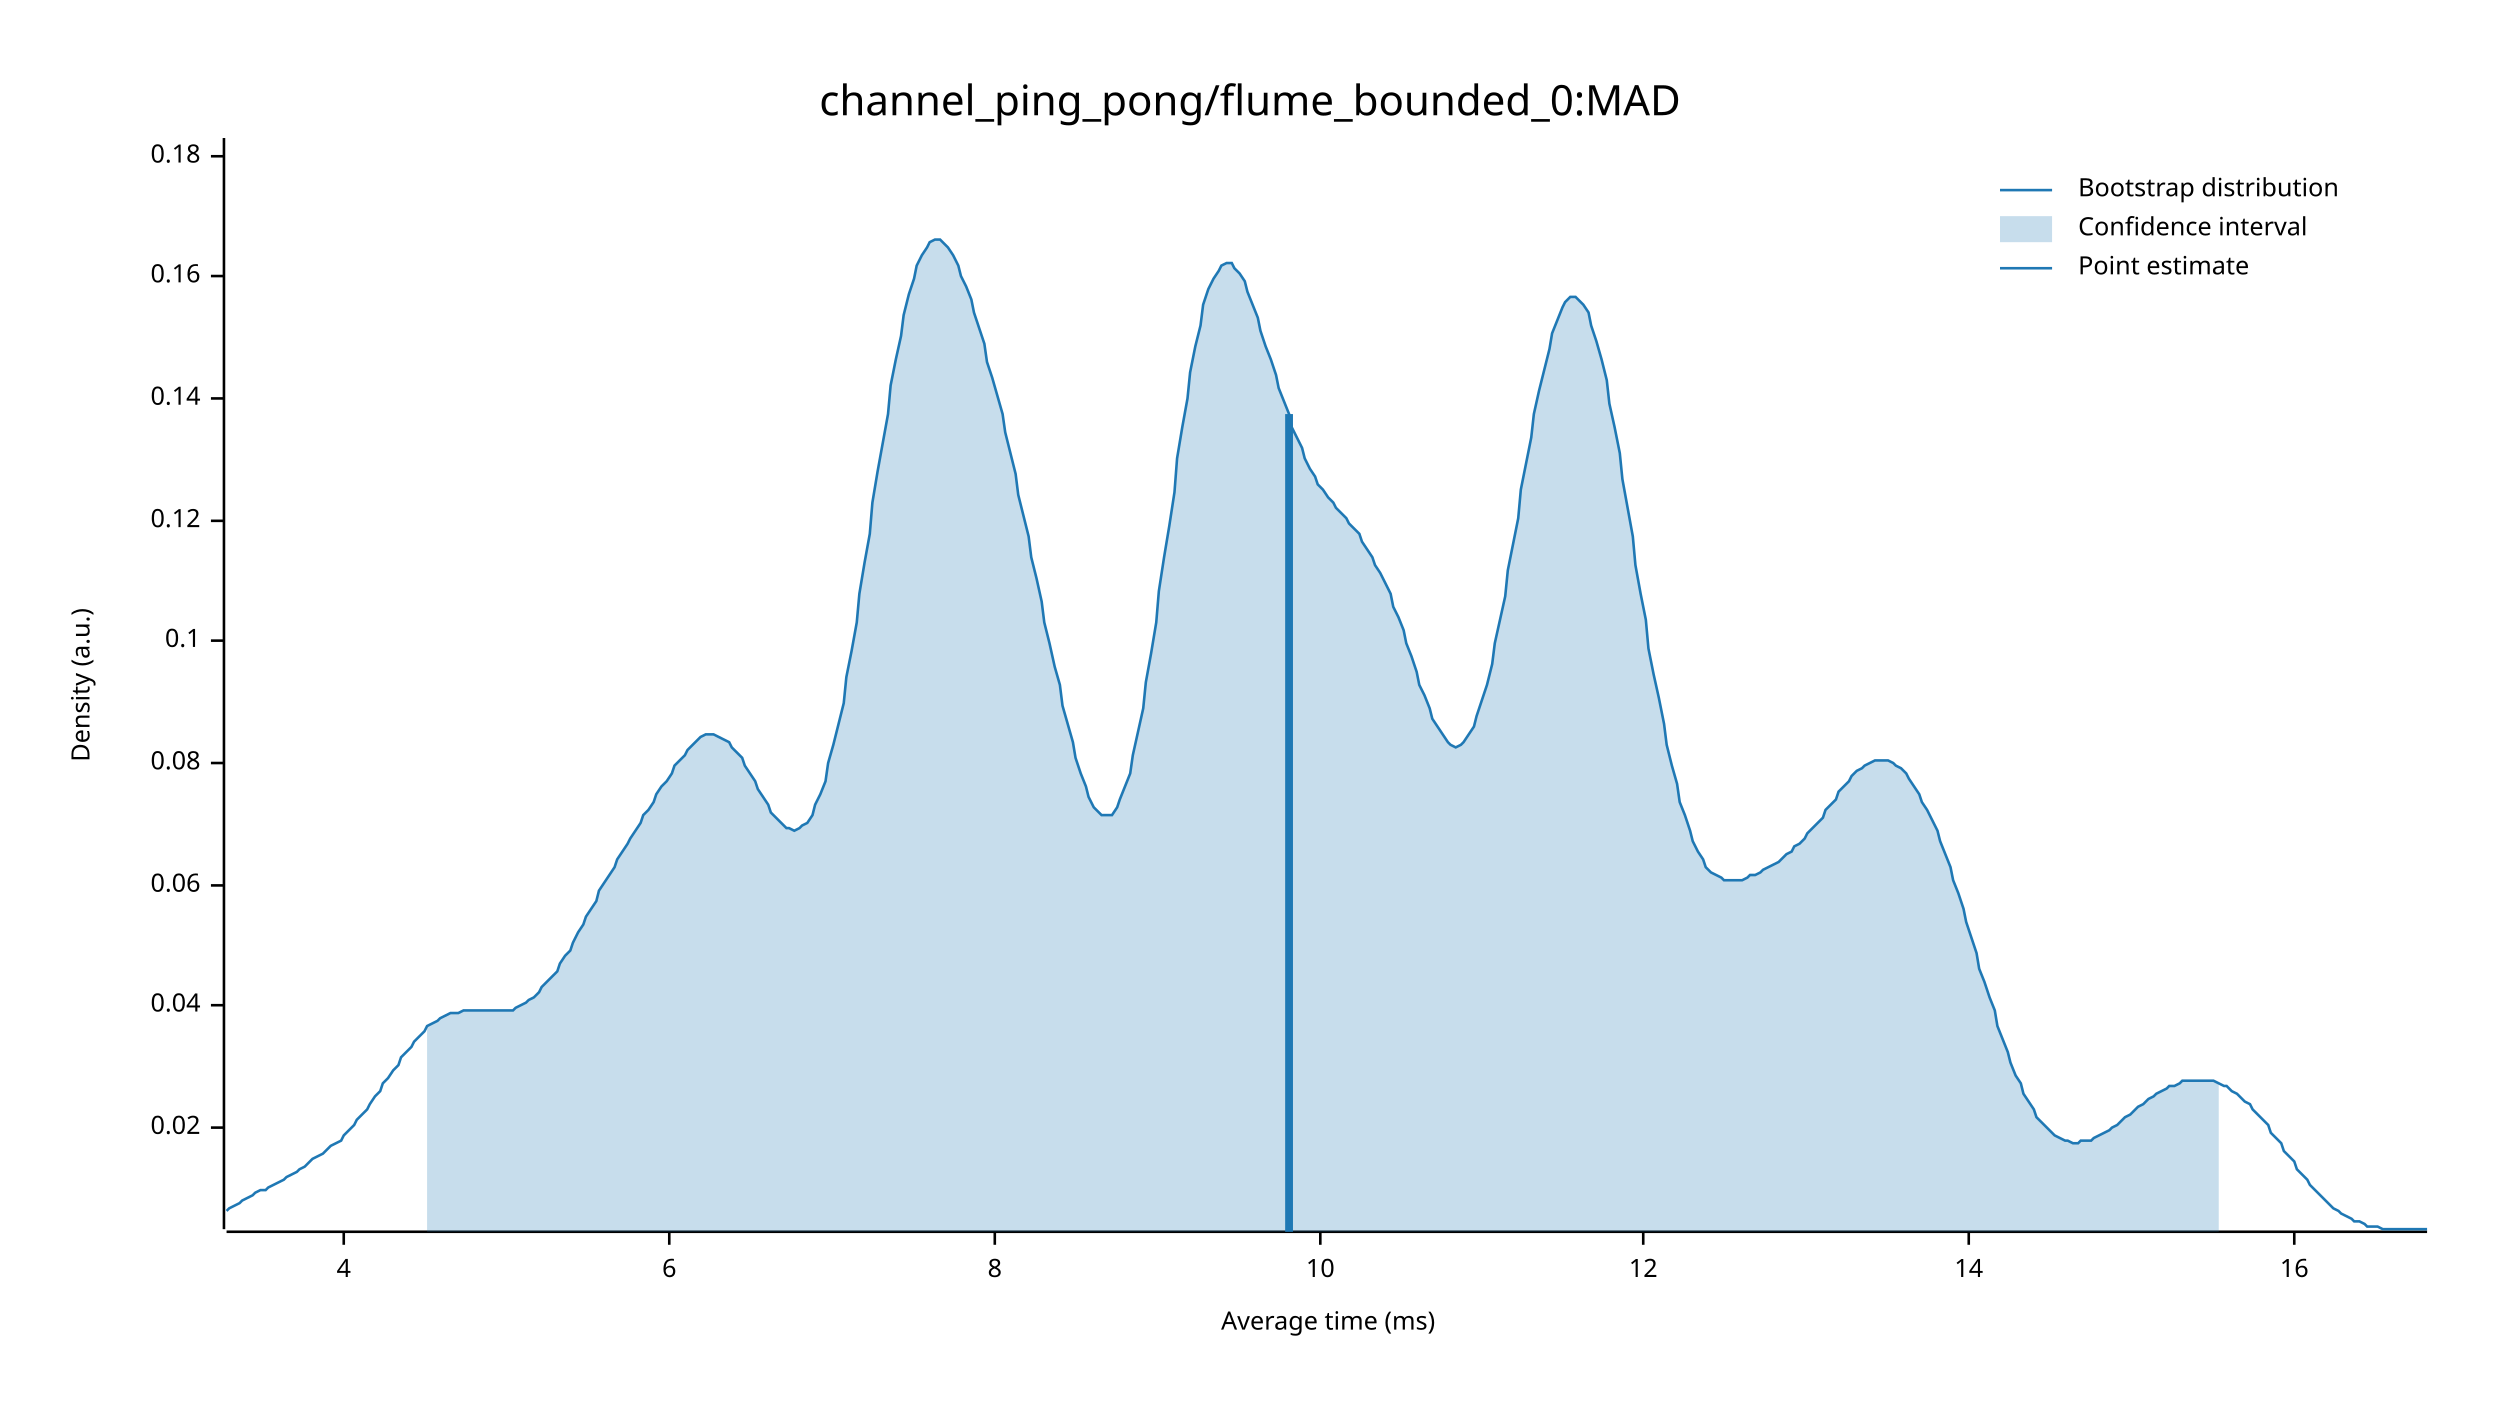
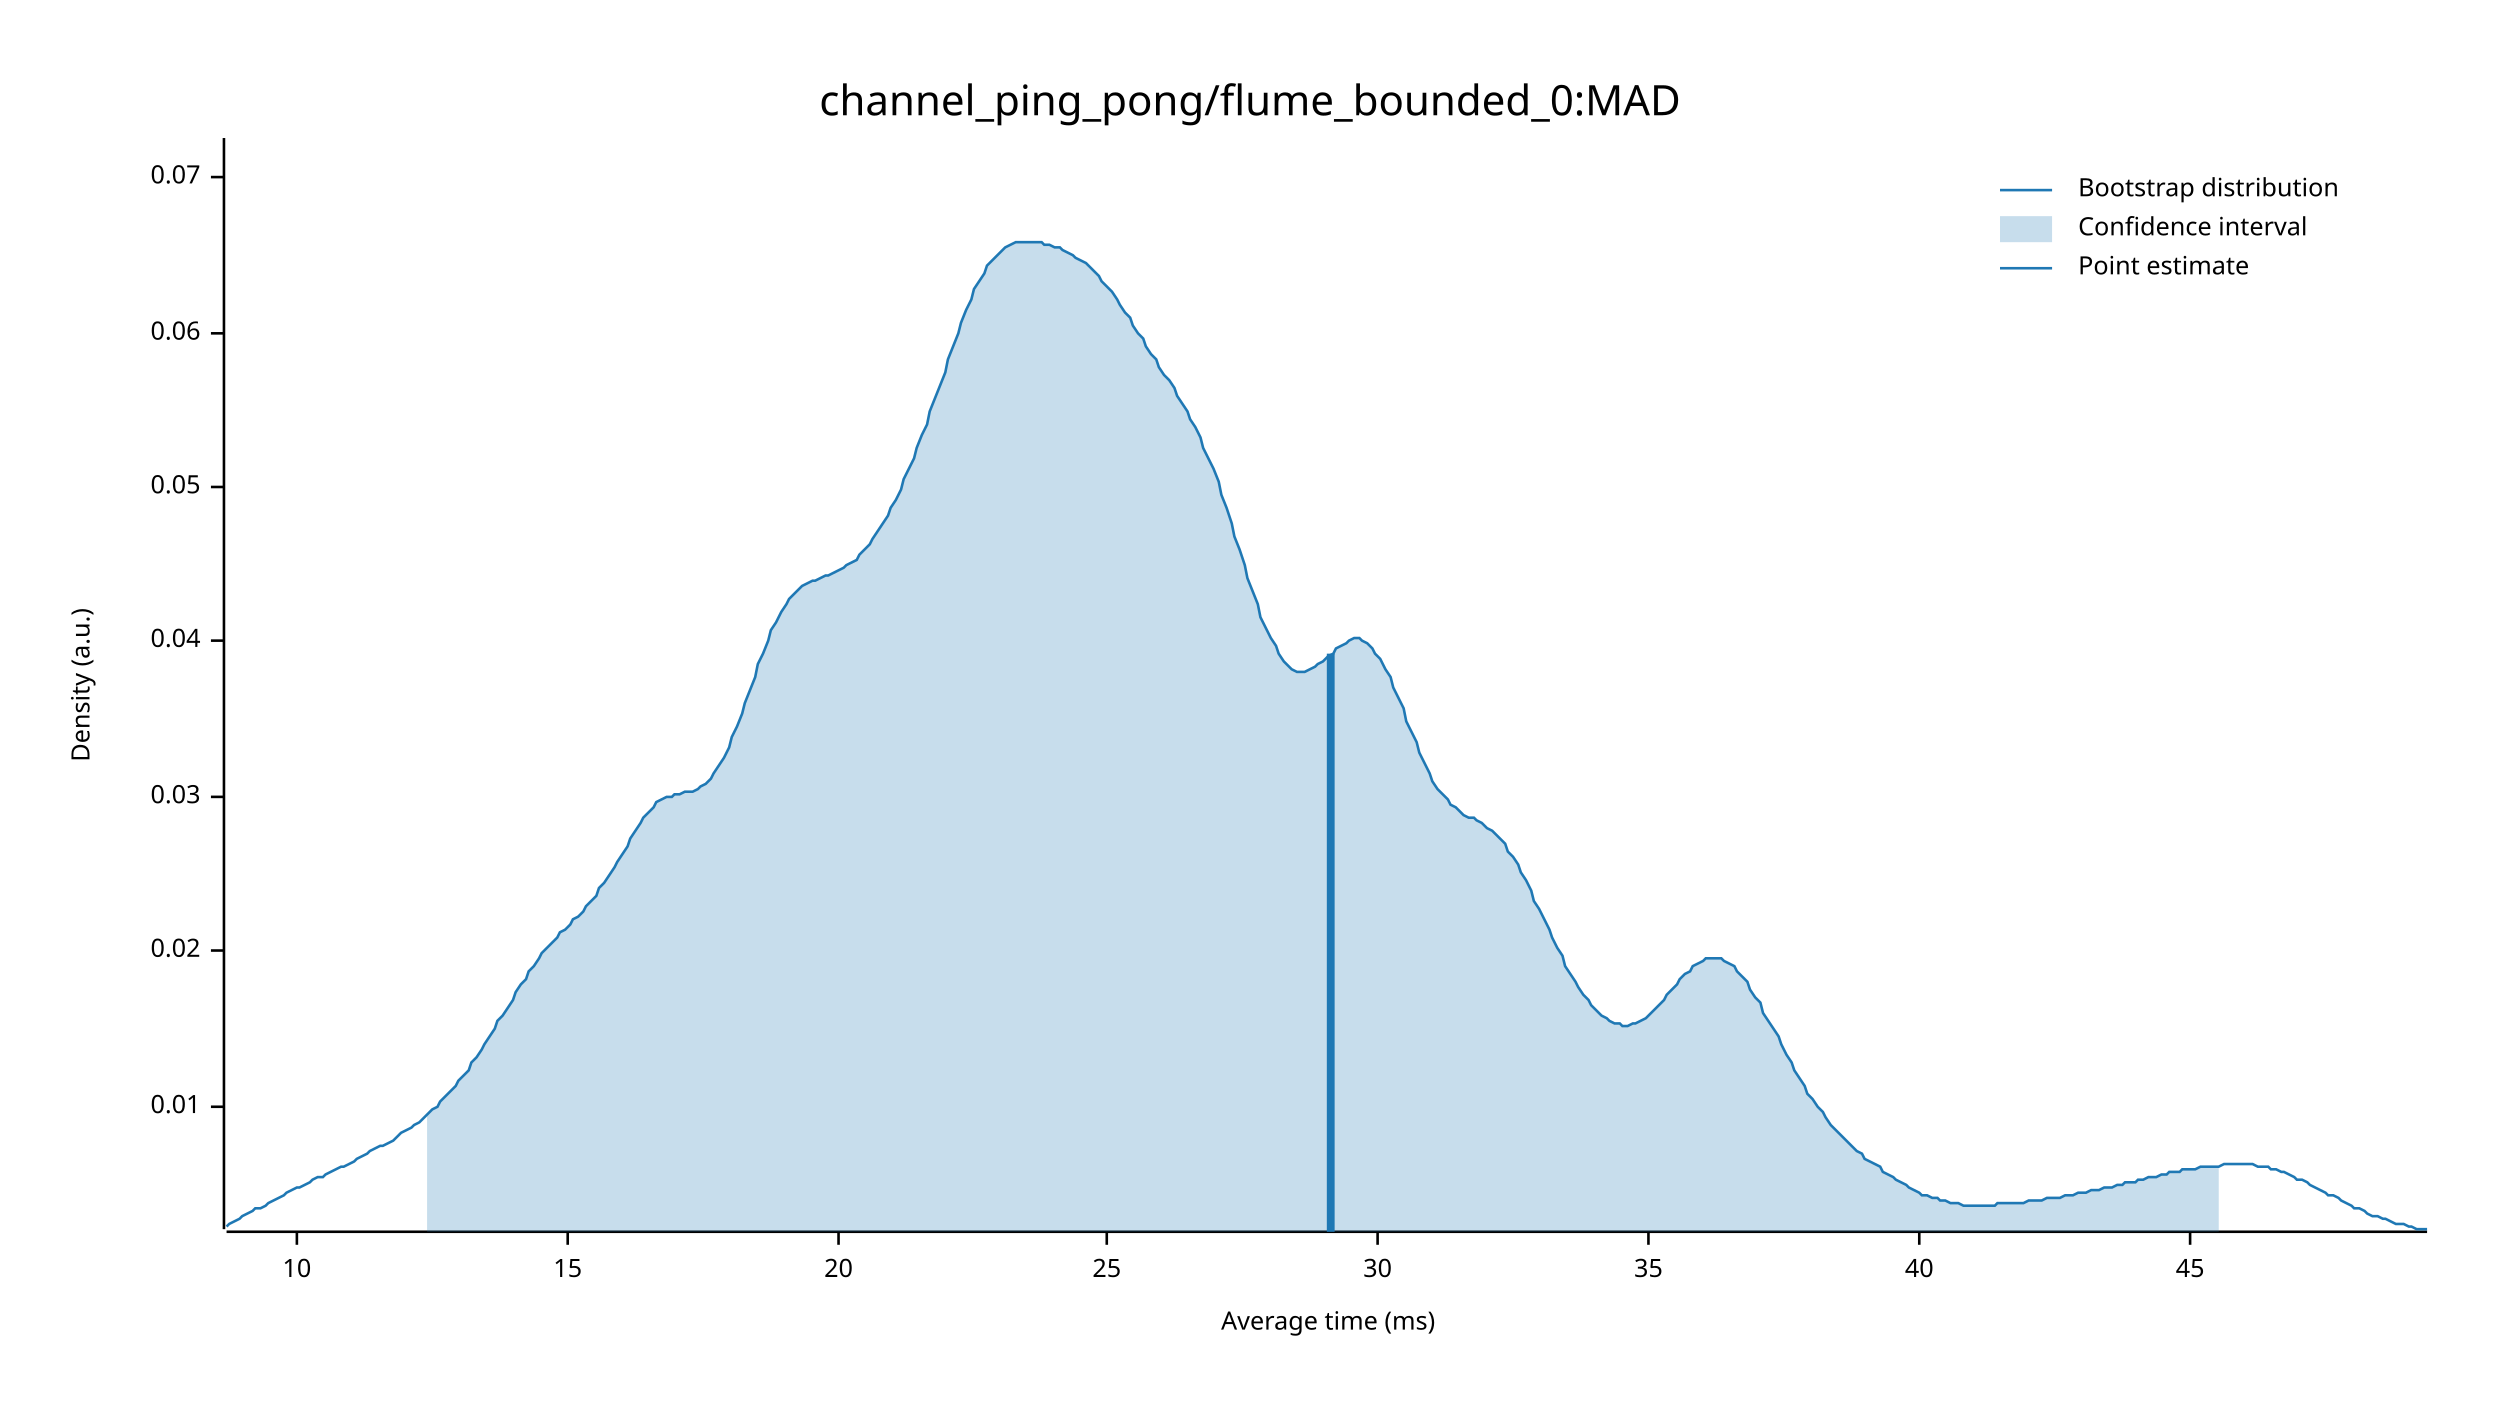
<svg xmlns="http://www.w3.org/2000/svg" width="960" height="540" viewBox="0 0 960 540">
  <text x="480" y="32" dy="0.76em" text-anchor="middle" font-family="sans-serif" font-size="16.129" opacity="1" fill="#000000">
channel_ping_pong/flume_bounded_0:MAD
</text>
  <text x="27" y="263" dy="0.76em" text-anchor="middle" font-family="sans-serif" font-size="9.677" opacity="1" fill="#000000" transform="rotate(270, 27, 263)">
Density (a.u.)
</text>
  <text x="510" y="513" dy="-0.5ex" text-anchor="middle" font-family="sans-serif" font-size="9.677" opacity="1" fill="#000000">
Average time (ms)
</text>
  <polyline fill="none" opacity="1" stroke="#000000" stroke-width="1" points="86,53 86,472 " />
-   <text x="77" y="433" dy="0.5ex" text-anchor="end" font-family="sans-serif" font-size="9.677" opacity="1" fill="#000000">
+   <text x="77" y="425" dy="0.5ex" text-anchor="end" font-family="sans-serif" font-size="9.677" opacity="1" fill="#000000">
+ 0.01
+ </text>
+   <polyline fill="none" opacity="1" stroke="#000000" stroke-width="1" points="81,425 86,425 " />
+   <text x="77" y="365" dy="0.5ex" text-anchor="end" font-family="sans-serif" font-size="9.677" opacity="1" fill="#000000">
0.02
</text>
-   <polyline fill="none" opacity="1" stroke="#000000" stroke-width="1" points="81,433 86,433 " />
-   <text x="77" y="386" dy="0.5ex" text-anchor="end" font-family="sans-serif" font-size="9.677" opacity="1" fill="#000000">
+   <polyline fill="none" opacity="1" stroke="#000000" stroke-width="1" points="81,365 86,365 " />
+   <text x="77" y="306" dy="0.5ex" text-anchor="end" font-family="sans-serif" font-size="9.677" opacity="1" fill="#000000">
+ 0.03
+ </text>
+   <polyline fill="none" opacity="1" stroke="#000000" stroke-width="1" points="81,306 86,306 " />
+   <text x="77" y="246" dy="0.5ex" text-anchor="end" font-family="sans-serif" font-size="9.677" opacity="1" fill="#000000">
0.04
</text>
-   <polyline fill="none" opacity="1" stroke="#000000" stroke-width="1" points="81,386 86,386 " />
-   <text x="77" y="340" dy="0.5ex" text-anchor="end" font-family="sans-serif" font-size="9.677" opacity="1" fill="#000000">
+   <polyline fill="none" opacity="1" stroke="#000000" stroke-width="1" points="81,246 86,246 " />
+   <text x="77" y="187" dy="0.5ex" text-anchor="end" font-family="sans-serif" font-size="9.677" opacity="1" fill="#000000">
+ 0.05
+ </text>
+   <polyline fill="none" opacity="1" stroke="#000000" stroke-width="1" points="81,187 86,187 " />
+   <text x="77" y="128" dy="0.5ex" text-anchor="end" font-family="sans-serif" font-size="9.677" opacity="1" fill="#000000">
0.06
</text>
-   <polyline fill="none" opacity="1" stroke="#000000" stroke-width="1" points="81,340 86,340 " />
-   <text x="77" y="293" dy="0.5ex" text-anchor="end" font-family="sans-serif" font-size="9.677" opacity="1" fill="#000000">
- 0.08
+   <polyline fill="none" opacity="1" stroke="#000000" stroke-width="1" points="81,128 86,128 " />
+   <text x="77" y="68" dy="0.5ex" text-anchor="end" font-family="sans-serif" font-size="9.677" opacity="1" fill="#000000">
+ 0.07
</text>
-   <polyline fill="none" opacity="1" stroke="#000000" stroke-width="1" points="81,293 86,293 " />
-   <text x="77" y="246" dy="0.5ex" text-anchor="end" font-family="sans-serif" font-size="9.677" opacity="1" fill="#000000">
- 0.1
- </text>
-   <polyline fill="none" opacity="1" stroke="#000000" stroke-width="1" points="81,246 86,246 " />
-   <text x="77" y="200" dy="0.5ex" text-anchor="end" font-family="sans-serif" font-size="9.677" opacity="1" fill="#000000">
- 0.12
- </text>
-   <polyline fill="none" opacity="1" stroke="#000000" stroke-width="1" points="81,200 86,200 " />
-   <text x="77" y="153" dy="0.5ex" text-anchor="end" font-family="sans-serif" font-size="9.677" opacity="1" fill="#000000">
- 0.14
- </text>
-   <polyline fill="none" opacity="1" stroke="#000000" stroke-width="1" points="81,153 86,153 " />
-   <text x="77" y="106" dy="0.5ex" text-anchor="end" font-family="sans-serif" font-size="9.677" opacity="1" fill="#000000">
- 0.16
- </text>
-   <polyline fill="none" opacity="1" stroke="#000000" stroke-width="1" points="81,106 86,106 " />
-   <text x="77" y="60" dy="0.5ex" text-anchor="end" font-family="sans-serif" font-size="9.677" opacity="1" fill="#000000">
- 0.18
- </text>
-   <polyline fill="none" opacity="1" stroke="#000000" stroke-width="1" points="81,60 86,60 " />
+   <polyline fill="none" opacity="1" stroke="#000000" stroke-width="1" points="81,68 86,68 " />
  <polyline fill="none" opacity="1" stroke="#000000" stroke-width="1" points="87,473 932,473 " />
-   <text x="132" y="483" dy="0.76em" text-anchor="middle" font-family="sans-serif" font-size="9.677" opacity="1" fill="#000000">
- 4
- </text>
-   <polyline fill="none" opacity="1" stroke="#000000" stroke-width="1" points="132,473 132,478 " />
-   <text x="257" y="483" dy="0.76em" text-anchor="middle" font-family="sans-serif" font-size="9.677" opacity="1" fill="#000000">
- 6
- </text>
-   <polyline fill="none" opacity="1" stroke="#000000" stroke-width="1" points="257,473 257,478 " />
-   <text x="382" y="483" dy="0.76em" text-anchor="middle" font-family="sans-serif" font-size="9.677" opacity="1" fill="#000000">
- 8
- </text>
-   <polyline fill="none" opacity="1" stroke="#000000" stroke-width="1" points="382,473 382,478 " />
-   <text x="507" y="483" dy="0.76em" text-anchor="middle" font-family="sans-serif" font-size="9.677" opacity="1" fill="#000000">
+   <text x="114" y="483" dy="0.76em" text-anchor="middle" font-family="sans-serif" font-size="9.677" opacity="1" fill="#000000">
10
</text>
-   <polyline fill="none" opacity="1" stroke="#000000" stroke-width="1" points="507,473 507,478 " />
-   <text x="631" y="483" dy="0.76em" text-anchor="middle" font-family="sans-serif" font-size="9.677" opacity="1" fill="#000000">
- 12
+   <polyline fill="none" opacity="1" stroke="#000000" stroke-width="1" points="114,473 114,478 " />
+   <text x="218" y="483" dy="0.76em" text-anchor="middle" font-family="sans-serif" font-size="9.677" opacity="1" fill="#000000">
+ 15
</text>
-   <polyline fill="none" opacity="1" stroke="#000000" stroke-width="1" points="631,473 631,478 " />
-   <text x="756" y="483" dy="0.76em" text-anchor="middle" font-family="sans-serif" font-size="9.677" opacity="1" fill="#000000">
- 14
+   <polyline fill="none" opacity="1" stroke="#000000" stroke-width="1" points="218,473 218,478 " />
+   <text x="322" y="483" dy="0.76em" text-anchor="middle" font-family="sans-serif" font-size="9.677" opacity="1" fill="#000000">
+ 20
</text>
-   <polyline fill="none" opacity="1" stroke="#000000" stroke-width="1" points="756,473 756,478 " />
-   <text x="881" y="483" dy="0.76em" text-anchor="middle" font-family="sans-serif" font-size="9.677" opacity="1" fill="#000000">
- 16
+   <polyline fill="none" opacity="1" stroke="#000000" stroke-width="1" points="322,473 322,478 " />
+   <text x="425" y="483" dy="0.76em" text-anchor="middle" font-family="sans-serif" font-size="9.677" opacity="1" fill="#000000">
+ 25
</text>
-   <polyline fill="none" opacity="1" stroke="#000000" stroke-width="1" points="881,473 881,478 " />
-   <polyline fill="none" opacity="1" stroke="#1F78B4" stroke-width="1" points="87,465 88,464 90,463 92,462 93,461 95,460 97,459 98,458 100,457 102,457 103,456 105,455 107,454 109,453 110,452 112,451 114,450 115,449 117,448 119,446 120,445 122,444 124,443 125,442 127,440 129,439 131,438 132,436 134,434 136,432 137,430 139,428 141,426 142,424 144,421 146,419 147,416 149,414 151,411 153,409 154,406 156,404 158,402 159,400 161,398 163,396 164,394 166,393 168,392 169,391 171,390 173,389 175,389 176,389 178,388 180,388 181,388 183,388 185,388 186,388 188,388 190,388 191,388 193,388 195,388 197,388 198,387 200,386 202,385 203,384 205,383 207,381 208,379 210,377 212,375 214,373 215,370 217,367 219,365 220,362 222,358 224,355 225,352 227,349 229,346 230,342 232,339 234,336 236,333 237,330 239,327 241,324 242,322 244,319 246,316 247,313 249,311 251,308 252,305 254,302 256,300 258,297 259,294 261,292 263,290 264,288 266,286 268,284 269,283 271,282 273,282 274,282 276,283 278,284 280,285 281,287 283,289 285,291 286,294 288,297 290,300 291,303 293,306 295,309 296,312 298,314 300,316 302,318 303,318 305,319 307,318 308,317 310,316 312,313 313,309 315,305 317,300 318,293 320,286 322,278 324,270 325,260 327,250 329,239 330,228 332,216 334,205 335,193 337,181 339,170 341,159 342,148 344,138 346,129 347,121 349,113 351,107 352,102 354,98 356,95 357,93 359,92 361,92 363,94 364,95 366,98 368,102 369,106 371,110 373,115 374,120 376,126 378,132 379,139 381,145 383,152 385,159 386,166 388,174 390,182 391,190 393,198 395,206 396,214 398,222 400,231 401,239 403,247 405,256 407,263 408,271 410,278 412,285 413,291 415,297 417,302 418,306 420,310 422,312 423,313 425,313 427,313 429,310 430,307 432,302 434,297 435,290 437,281 439,272 440,262 442,251 444,239 445,227 447,214 449,202 451,189 452,176 454,164 456,153 457,143 459,133 461,125 462,117 464,111 466,107 468,104 469,102 471,101 473,101 474,103 476,105 478,108 479,112 481,117 483,122 484,127 486,133 488,138 490,144 491,149 493,154 495,159 496,164 498,168 500,172 501,176 503,180 505,183 506,186 508,188 510,191 512,193 513,195 515,197 517,199 518,201 520,203 522,205 523,208 525,211 527,214 528,217 530,220 532,224 534,228 535,233 537,237 539,242 540,247 542,252 544,258 545,263 547,267 549,272 550,276 552,279 554,282 556,285 557,286 559,287 561,286 562,285 564,282 566,279 567,275 569,269 571,263 573,255 574,247 576,238 578,229 579,219 581,209 583,199 584,188 586,178 588,168 589,159 591,150 593,142 595,134 596,128 598,123 600,118 601,116 603,114 605,114 606,115 608,117 610,120 611,125 613,131 615,138 617,146 618,155 620,164 622,174 623,184 625,195 627,206 628,217 630,228 632,238 633,249 635,259 637,268 639,278 640,286 642,294 644,301 645,308 647,313 649,319 650,323 652,327 654,330 655,333 657,335 659,336 661,337 662,338 664,338 666,338 667,338 669,338 671,337 672,336 674,336 676,335 677,334 679,333 681,332 683,331 684,330 686,328 688,327 689,325 691,324 693,322 694,320 696,318 698,316 700,314 701,311 703,309 705,307 706,304 708,302 710,300 711,298 713,296 715,295 716,294 718,293 720,292 722,292 723,292 725,292 727,293 728,294 730,295 732,297 733,299 735,302 737,305 738,308 740,311 742,315 744,319 745,323 747,328 749,333 750,338 752,343 754,349 755,354 757,360 759,366 760,372 762,377 764,383 766,388 767,394 769,399 771,404 772,408 774,413 776,416 777,420 779,423 781,426 782,429 784,431 786,433 788,435 789,436 791,437 793,438 794,438 796,439 798,439 799,438 801,438 803,438 804,437 806,436 808,435 810,434 811,433 813,432 815,430 816,429 818,428 820,426 821,425 823,424 825,422 827,421 828,420 830,419 832,418 833,417 835,417 837,416 838,415 840,415 842,415 843,415 845,415 847,415 849,415 850,415 852,416 854,417 855,417 857,419 859,420 860,421 862,423 864,424 865,426 867,428 869,430 871,432 872,435 874,437 876,439 877,442 879,444 881,446 882,449 884,451 886,453 887,455 889,457 891,459 893,461 894,462 896,464 898,465 899,466 901,467 903,468 904,469 906,469 908,470 909,471 911,471 913,471 915,472 916,472 918,472 920,472 921,472 923,472 925,472 926,472 928,472 930,472 932,472 " />
-   <polygon opacity="0.25" fill="#1F78B4" points="164,394 166,393 168,392 169,391 171,390 173,389 175,389 176,389 178,388 180,388 181,388 183,388 185,388 186,388 188,388 190,388 191,388 193,388 195,388 197,388 198,387 200,386 202,385 203,384 205,383 207,381 208,379 210,377 212,375 214,373 215,370 217,367 219,365 220,362 222,358 224,355 225,352 227,349 229,346 230,342 232,339 234,336 236,333 237,330 239,327 241,324 242,322 244,319 246,316 247,313 249,311 251,308 252,305 254,302 256,300 258,297 259,294 261,292 263,290 264,288 266,286 268,284 269,283 271,282 273,282 274,282 276,283 278,284 280,285 281,287 283,289 285,291 286,294 288,297 290,300 291,303 293,306 295,309 296,312 298,314 300,316 302,318 303,318 305,319 307,318 308,317 310,316 312,313 313,309 315,305 317,300 318,293 320,286 322,278 324,270 325,260 327,250 329,239 330,228 332,216 334,205 335,193 337,181 339,170 341,159 342,148 344,138 346,129 347,121 349,113 351,107 352,102 354,98 356,95 357,93 359,92 361,92 363,94 364,95 366,98 368,102 369,106 371,110 373,115 374,120 376,126 378,132 379,139 381,145 383,152 385,159 386,166 388,174 390,182 391,190 393,198 395,206 396,214 398,222 400,231 401,239 403,247 405,256 407,263 408,271 410,278 412,285 413,291 415,297 417,302 418,306 420,310 422,312 423,313 425,313 427,313 429,310 430,307 432,302 434,297 435,290 437,281 439,272 440,262 442,251 444,239 445,227 447,214 449,202 451,189 452,176 454,164 456,153 457,143 459,133 461,125 462,117 464,111 466,107 468,104 469,102 471,101 473,101 474,103 476,105 478,108 479,112 481,117 483,122 484,127 486,133 488,138 490,144 491,149 493,154 495,159 496,164 498,168 500,172 501,176 503,180 505,183 506,186 508,188 510,191 512,193 513,195 515,197 517,199 518,201 520,203 522,205 523,208 525,211 527,214 528,217 530,220 532,224 534,228 535,233 537,237 539,242 540,247 542,252 544,258 545,263 547,267 549,272 550,276 552,279 554,282 556,285 557,286 559,287 561,286 562,285 564,282 566,279 567,275 569,269 571,263 573,255 574,247 576,238 578,229 579,219 581,209 583,199 584,188 586,178 588,168 589,159 591,150 593,142 595,134 596,128 598,123 600,118 601,116 603,114 605,114 606,115 608,117 610,120 611,125 613,131 615,138 617,146 618,155 620,164 622,174 623,184 625,195 627,206 628,217 630,228 632,238 633,249 635,259 637,268 639,278 640,286 642,294 644,301 645,308 647,313 649,319 650,323 652,327 654,330 655,333 657,335 659,336 661,337 662,338 664,338 666,338 667,338 669,338 671,337 672,336 674,336 676,335 677,334 679,333 681,332 683,331 684,330 686,328 688,327 689,325 691,324 693,322 694,320 696,318 698,316 700,314 701,311 703,309 705,307 706,304 708,302 710,300 711,298 713,296 715,295 716,294 718,293 720,292 722,292 723,292 725,292 727,293 728,294 730,295 732,297 733,299 735,302 737,305 738,308 740,311 742,315 744,319 745,323 747,328 749,333 750,338 752,343 754,349 755,354 757,360 759,366 760,372 762,377 764,383 766,388 767,394 769,399 771,404 772,408 774,413 776,416 777,420 779,423 781,426 782,429 784,431 786,433 788,435 789,436 791,437 793,438 794,438 796,439 798,439 799,438 801,438 803,438 804,437 806,436 808,435 810,434 811,433 813,432 815,430 816,429 818,428 820,426 821,425 823,424 825,422 827,421 828,420 830,419 832,418 833,417 835,417 837,416 838,415 840,415 842,415 843,415 845,415 847,415 849,415 850,415 852,416 852,473 164,473 " />
-   <polyline fill="none" opacity="1" stroke="#1F78B4" stroke-width="3" points="495,473 495,159 " />
+   <polyline fill="none" opacity="1" stroke="#000000" stroke-width="1" points="425,473 425,478 " />
+   <text x="529" y="483" dy="0.76em" text-anchor="middle" font-family="sans-serif" font-size="9.677" opacity="1" fill="#000000">
+ 30
+ </text>
+   <polyline fill="none" opacity="1" stroke="#000000" stroke-width="1" points="529,473 529,478 " />
+   <text x="633" y="483" dy="0.76em" text-anchor="middle" font-family="sans-serif" font-size="9.677" opacity="1" fill="#000000">
+ 35
+ </text>
+   <polyline fill="none" opacity="1" stroke="#000000" stroke-width="1" points="633,473 633,478 " />
+   <text x="737" y="483" dy="0.76em" text-anchor="middle" font-family="sans-serif" font-size="9.677" opacity="1" fill="#000000">
+ 40
+ </text>
+   <polyline fill="none" opacity="1" stroke="#000000" stroke-width="1" points="737,473 737,478 " />
+   <text x="841" y="483" dy="0.76em" text-anchor="middle" font-family="sans-serif" font-size="9.677" opacity="1" fill="#000000">
+ 45
+ </text>
+   <polyline fill="none" opacity="1" stroke="#000000" stroke-width="1" points="841,473 841,478 " />
+   <polyline fill="none" opacity="1" stroke="#1F78B4" stroke-width="1" points="87,471 88,470 90,469 92,468 93,467 95,466 97,465 98,464 100,464 102,463 103,462 105,461 107,460 109,459 110,458 112,457 114,456 115,456 117,455 119,454 120,453 122,452 124,452 125,451 127,450 129,449 131,448 132,448 134,447 136,446 137,445 139,444 141,443 142,442 144,441 146,440 147,440 149,439 151,438 153,436 154,435 156,434 158,433 159,432 161,431 163,429 164,428 166,426 168,425 169,423 171,421 173,419 175,417 176,415 178,413 180,411 181,408 183,406 185,403 186,401 188,398 190,395 191,392 193,390 195,387 197,384 198,381 200,378 202,376 203,373 205,371 207,368 208,366 210,364 212,362 214,360 215,358 217,357 219,355 220,353 222,352 224,350 225,348 227,346 229,344 230,341 232,339 234,336 236,333 237,331 239,328 241,325 242,322 244,319 246,316 247,314 249,312 251,310 252,308 254,307 256,306 258,306 259,305 261,305 263,304 264,304 266,304 268,303 269,302 271,301 273,299 274,297 276,294 278,291 280,287 281,283 283,279 285,274 286,270 288,265 290,260 291,255 293,251 295,246 296,242 298,239 300,235 302,232 303,230 305,228 307,226 308,225 310,224 312,223 313,223 315,222 317,221 318,221 320,220 322,219 324,218 325,217 327,216 329,215 330,213 332,211 334,209 335,207 337,204 339,201 341,198 342,195 344,192 346,188 347,184 349,180 351,176 352,172 354,167 356,163 357,158 359,153 361,148 363,143 364,138 366,133 368,128 369,124 371,119 373,115 374,111 376,108 378,105 379,102 381,100 383,98 385,96 386,95 388,94 390,93 391,93 393,93 395,93 396,93 398,93 400,93 401,94 403,94 405,95 407,95 408,96 410,97 412,98 413,99 415,100 417,101 418,102 420,104 422,106 423,108 425,110 427,112 429,115 430,117 432,120 434,122 435,125 437,128 439,130 440,133 442,136 444,138 445,141 447,144 449,146 451,149 452,152 454,155 456,158 457,161 459,164 461,168 462,172 464,176 466,180 468,185 469,190 471,195 473,201 474,206 476,211 478,217 479,222 481,227 483,232 484,237 486,241 488,245 490,248 491,251 493,254 495,256 496,257 498,258 500,258 501,258 503,257 505,256 506,255 508,254 510,252 512,251 513,249 515,248 517,247 518,246 520,245 522,245 523,246 525,247 527,249 528,251 530,253 532,257 534,260 535,264 537,268 539,272 540,277 542,281 544,285 545,289 547,293 549,297 550,300 552,303 554,305 556,307 557,309 559,310 561,312 562,313 564,314 566,314 567,315 569,316 571,318 573,319 574,320 576,322 578,324 579,327 581,329 583,332 584,335 586,338 588,342 589,346 591,349 593,353 595,357 596,360 598,364 600,367 601,371 603,374 605,377 606,379 608,382 610,384 611,386 613,388 615,390 617,391 618,392 620,393 622,393 623,394 625,394 627,393 628,393 630,392 632,391 633,390 635,388 637,386 639,384 640,382 642,380 644,378 645,376 647,374 649,373 650,371 652,370 654,369 655,368 657,368 659,368 661,368 662,369 664,370 666,371 667,373 669,375 671,377 672,380 674,383 676,385 677,389 679,392 681,395 683,398 684,401 686,405 688,408 689,411 691,414 693,417 694,420 696,422 698,425 700,427 701,429 703,432 705,434 706,435 708,437 710,439 711,440 713,442 715,443 716,445 718,446 720,447 722,448 723,450 725,451 727,452 728,453 730,454 732,455 733,456 735,457 737,458 738,459 740,459 742,460 744,460 745,461 747,461 749,462 750,462 752,462 754,463 755,463 757,463 759,463 760,463 762,463 764,463 766,463 767,462 769,462 771,462 772,462 774,462 776,462 777,462 779,461 781,461 782,461 784,461 786,460 788,460 789,460 791,460 793,459 794,459 796,459 798,458 799,458 801,458 803,457 804,457 806,457 808,456 810,456 811,456 813,455 815,455 816,454 818,454 820,454 821,453 823,453 825,452 827,452 828,452 830,451 832,451 833,450 835,450 837,450 838,449 840,449 842,449 843,449 845,448 847,448 849,448 850,448 852,448 854,447 855,447 857,447 859,447 860,447 862,447 864,447 865,447 867,448 869,448 871,448 872,449 874,449 876,450 877,450 879,451 881,452 882,453 884,453 886,454 887,455 889,456 891,457 893,458 894,459 896,459 898,460 899,461 901,462 903,463 904,464 906,464 908,465 909,466 911,467 913,467 915,468 916,468 918,469 920,470 921,470 923,470 925,471 926,471 928,472 930,472 932,472 " />
+   <polygon opacity="0.25" fill="#1F78B4" points="164,428 166,426 168,425 169,423 171,421 173,419 175,417 176,415 178,413 180,411 181,408 183,406 185,403 186,401 188,398 190,395 191,392 193,390 195,387 197,384 198,381 200,378 202,376 203,373 205,371 207,368 208,366 210,364 212,362 214,360 215,358 217,357 219,355 220,353 222,352 224,350 225,348 227,346 229,344 230,341 232,339 234,336 236,333 237,331 239,328 241,325 242,322 244,319 246,316 247,314 249,312 251,310 252,308 254,307 256,306 258,306 259,305 261,305 263,304 264,304 266,304 268,303 269,302 271,301 273,299 274,297 276,294 278,291 280,287 281,283 283,279 285,274 286,270 288,265 290,260 291,255 293,251 295,246 296,242 298,239 300,235 302,232 303,230 305,228 307,226 308,225 310,224 312,223 313,223 315,222 317,221 318,221 320,220 322,219 324,218 325,217 327,216 329,215 330,213 332,211 334,209 335,207 337,204 339,201 341,198 342,195 344,192 346,188 347,184 349,180 351,176 352,172 354,167 356,163 357,158 359,153 361,148 363,143 364,138 366,133 368,128 369,124 371,119 373,115 374,111 376,108 378,105 379,102 381,100 383,98 385,96 386,95 388,94 390,93 391,93 393,93 395,93 396,93 398,93 400,93 401,94 403,94 405,95 407,95 408,96 410,97 412,98 413,99 415,100 417,101 418,102 420,104 422,106 423,108 425,110 427,112 429,115 430,117 432,120 434,122 435,125 437,128 439,130 440,133 442,136 444,138 445,141 447,144 449,146 451,149 452,152 454,155 456,158 457,161 459,164 461,168 462,172 464,176 466,180 468,185 469,190 471,195 473,201 474,206 476,211 478,217 479,222 481,227 483,232 484,237 486,241 488,245 490,248 491,251 493,254 495,256 496,257 498,258 500,258 501,258 503,257 505,256 506,255 508,254 510,252 512,251 513,249 515,248 517,247 518,246 520,245 522,245 523,246 525,247 527,249 528,251 530,253 532,257 534,260 535,264 537,268 539,272 540,277 542,281 544,285 545,289 547,293 549,297 550,300 552,303 554,305 556,307 557,309 559,310 561,312 562,313 564,314 566,314 567,315 569,316 571,318 573,319 574,320 576,322 578,324 579,327 581,329 583,332 584,335 586,338 588,342 589,346 591,349 593,353 595,357 596,360 598,364 600,367 601,371 603,374 605,377 606,379 608,382 610,384 611,386 613,388 615,390 617,391 618,392 620,393 622,393 623,394 625,394 627,393 628,393 630,392 632,391 633,390 635,388 637,386 639,384 640,382 642,380 644,378 645,376 647,374 649,373 650,371 652,370 654,369 655,368 657,368 659,368 661,368 662,369 664,370 666,371 667,373 669,375 671,377 672,380 674,383 676,385 677,389 679,392 681,395 683,398 684,401 686,405 688,408 689,411 691,414 693,417 694,420 696,422 698,425 700,427 701,429 703,432 705,434 706,435 708,437 710,439 711,440 713,442 715,443 716,445 718,446 720,447 722,448 723,450 725,451 727,452 728,453 730,454 732,455 733,456 735,457 737,458 738,459 740,459 742,460 744,460 745,461 747,461 749,462 750,462 752,462 754,463 755,463 757,463 759,463 760,463 762,463 764,463 766,463 767,462 769,462 771,462 772,462 774,462 776,462 777,462 779,461 781,461 782,461 784,461 786,460 788,460 789,460 791,460 793,459 794,459 796,459 798,458 799,458 801,458 803,457 804,457 806,457 808,456 810,456 811,456 813,455 815,455 816,454 818,454 820,454 821,453 823,453 825,452 827,452 828,452 830,451 832,451 833,450 835,450 837,450 838,449 840,449 842,449 843,449 845,448 847,448 849,448 850,448 852,448 852,473 164,473 " />
+   <polyline fill="none" opacity="1" stroke="#1F78B4" stroke-width="3" points="511,473 511,251 " />
  <text x="798" y="68" dy="0.76em" text-anchor="start" font-family="sans-serif" font-size="9.677" opacity="1" fill="#000000">
Bootstrap distribution
</text>
  <text x="798" y="83" dy="0.76em" text-anchor="start" font-family="sans-serif" font-size="9.677" opacity="1" fill="#000000">
Confidence interval
</text>
  <text x="798" y="98" dy="0.76em" text-anchor="start" font-family="sans-serif" font-size="9.677" opacity="1" fill="#000000">
Point estimate
</text>
  <polyline fill="none" opacity="1" stroke="#1F78B4" stroke-width="1" points="768,73 788,73 " />
  <rect x="768" y="83" width="20" height="10" opacity="0.25" fill="#1F78B4" stroke="none" />
  <polyline fill="none" opacity="1" stroke="#1F78B4" stroke-width="1" points="768,103 788,103 " />
</svg>
